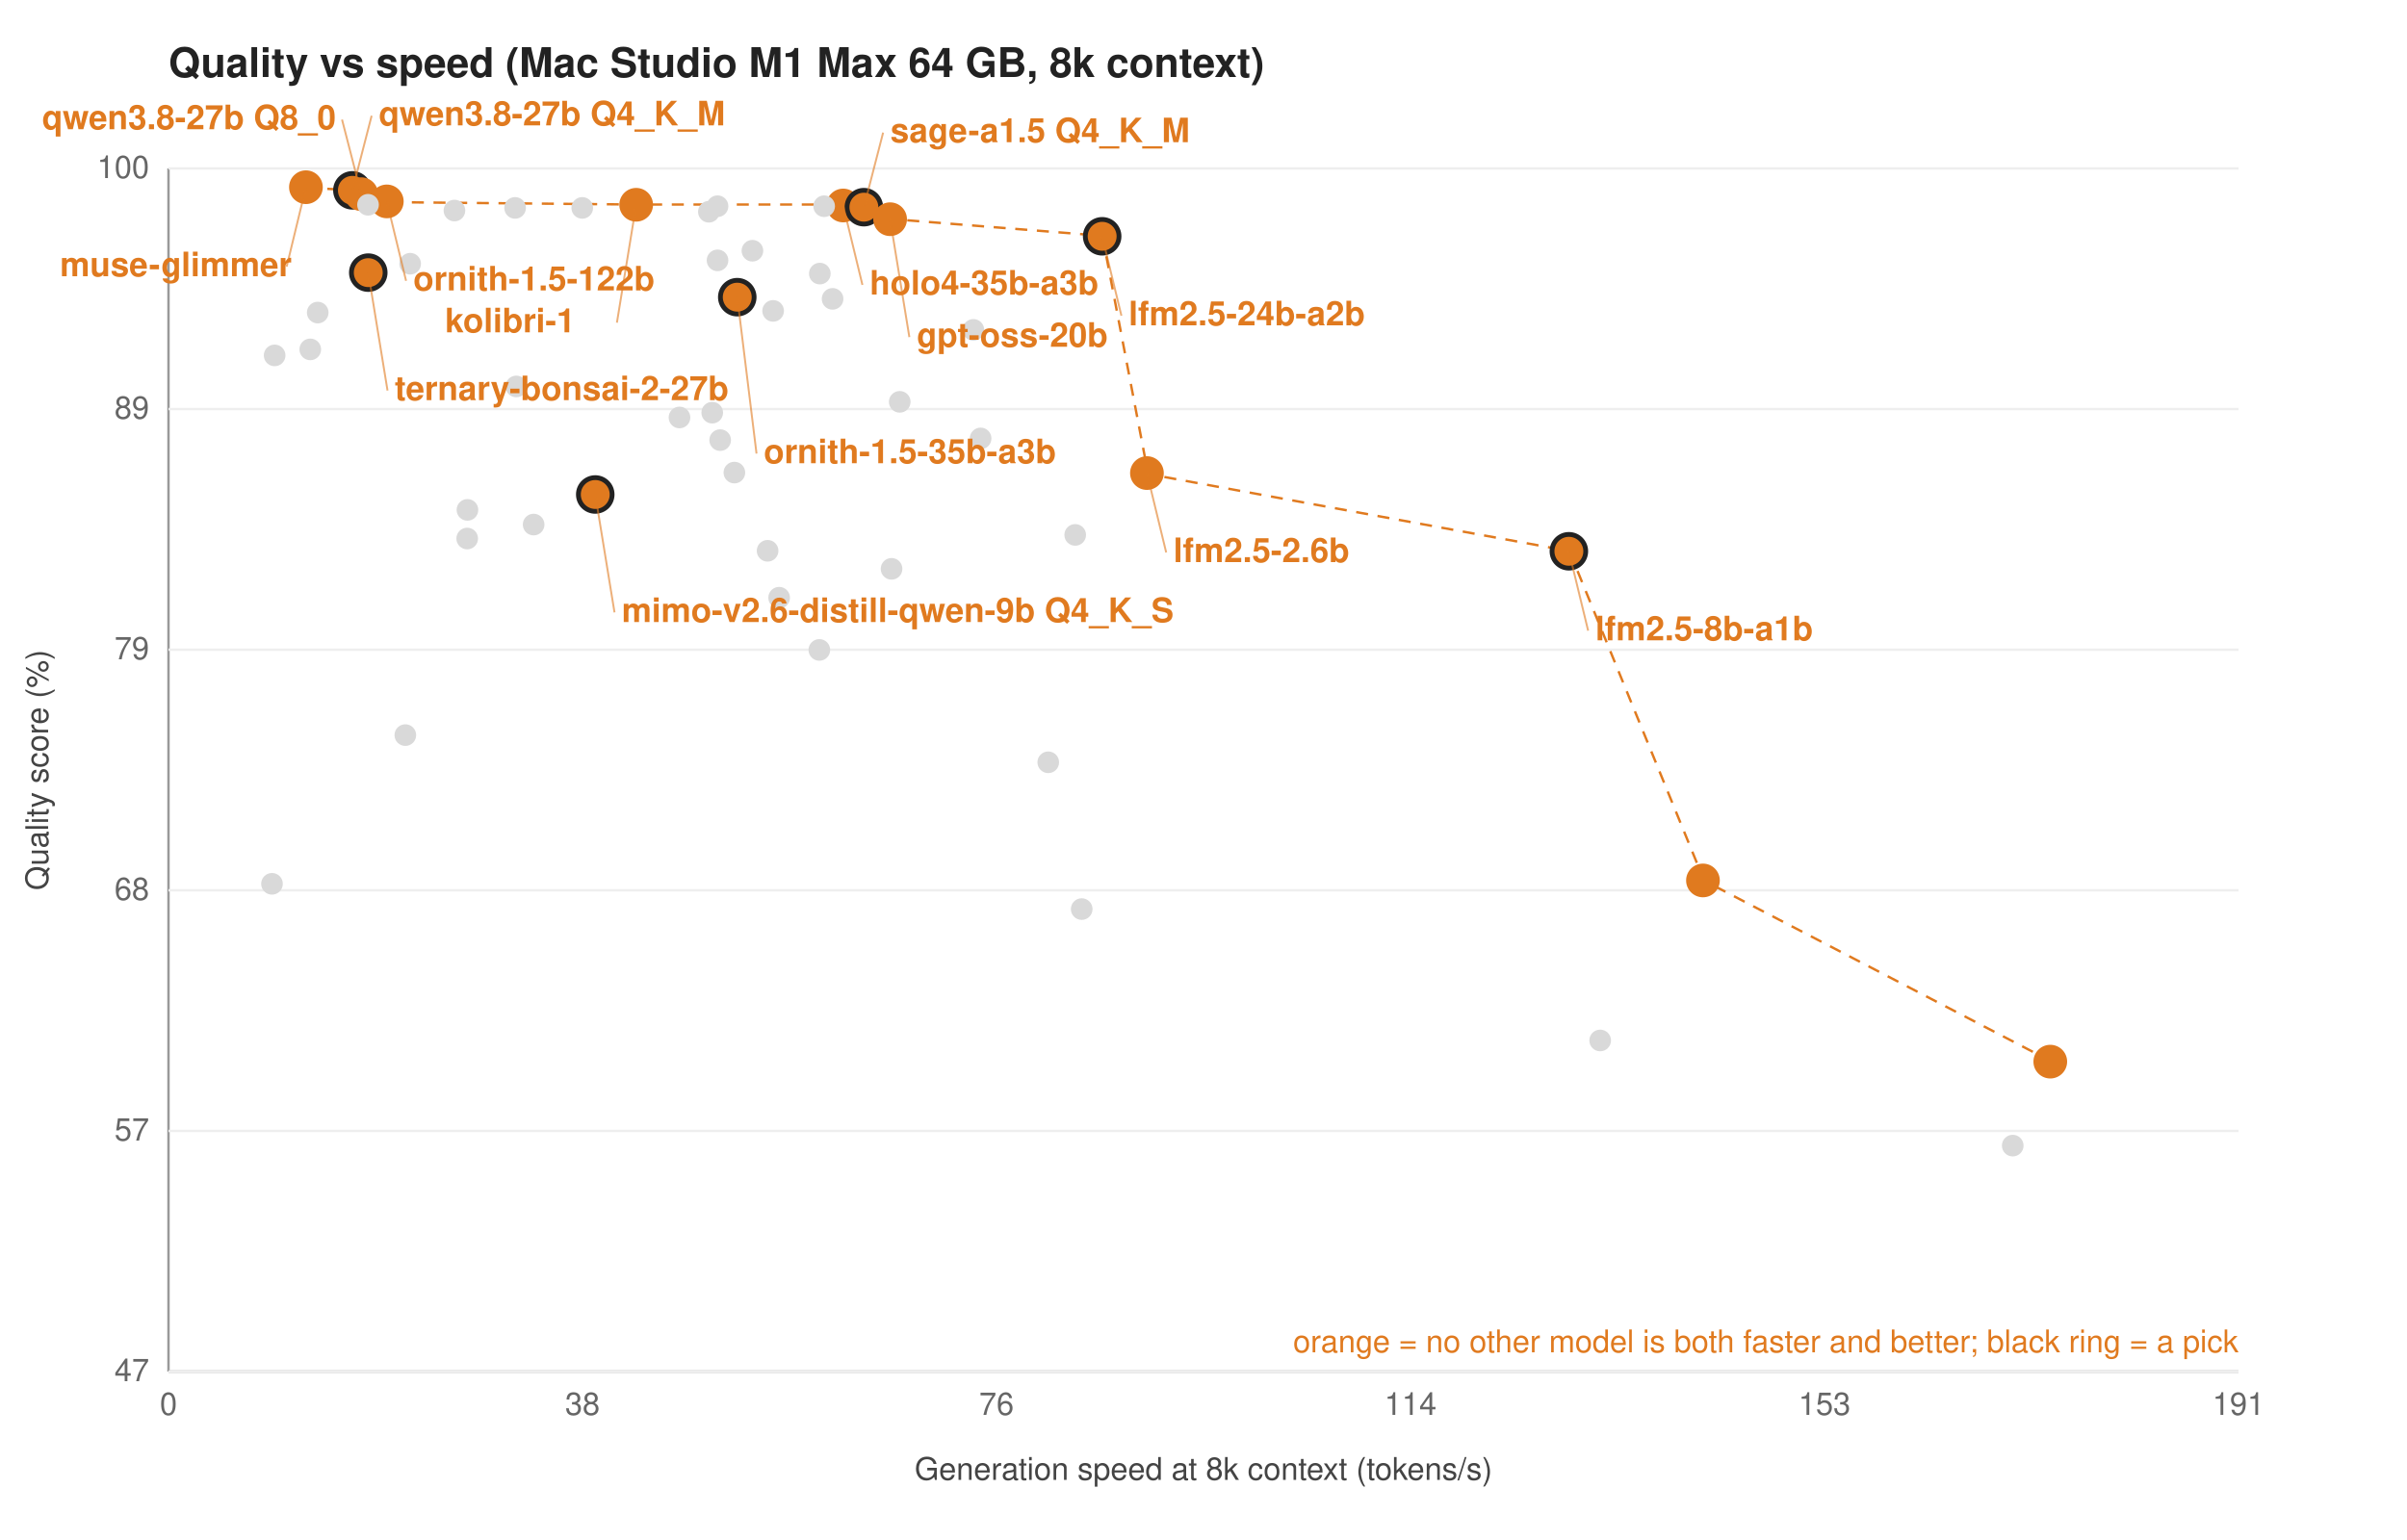
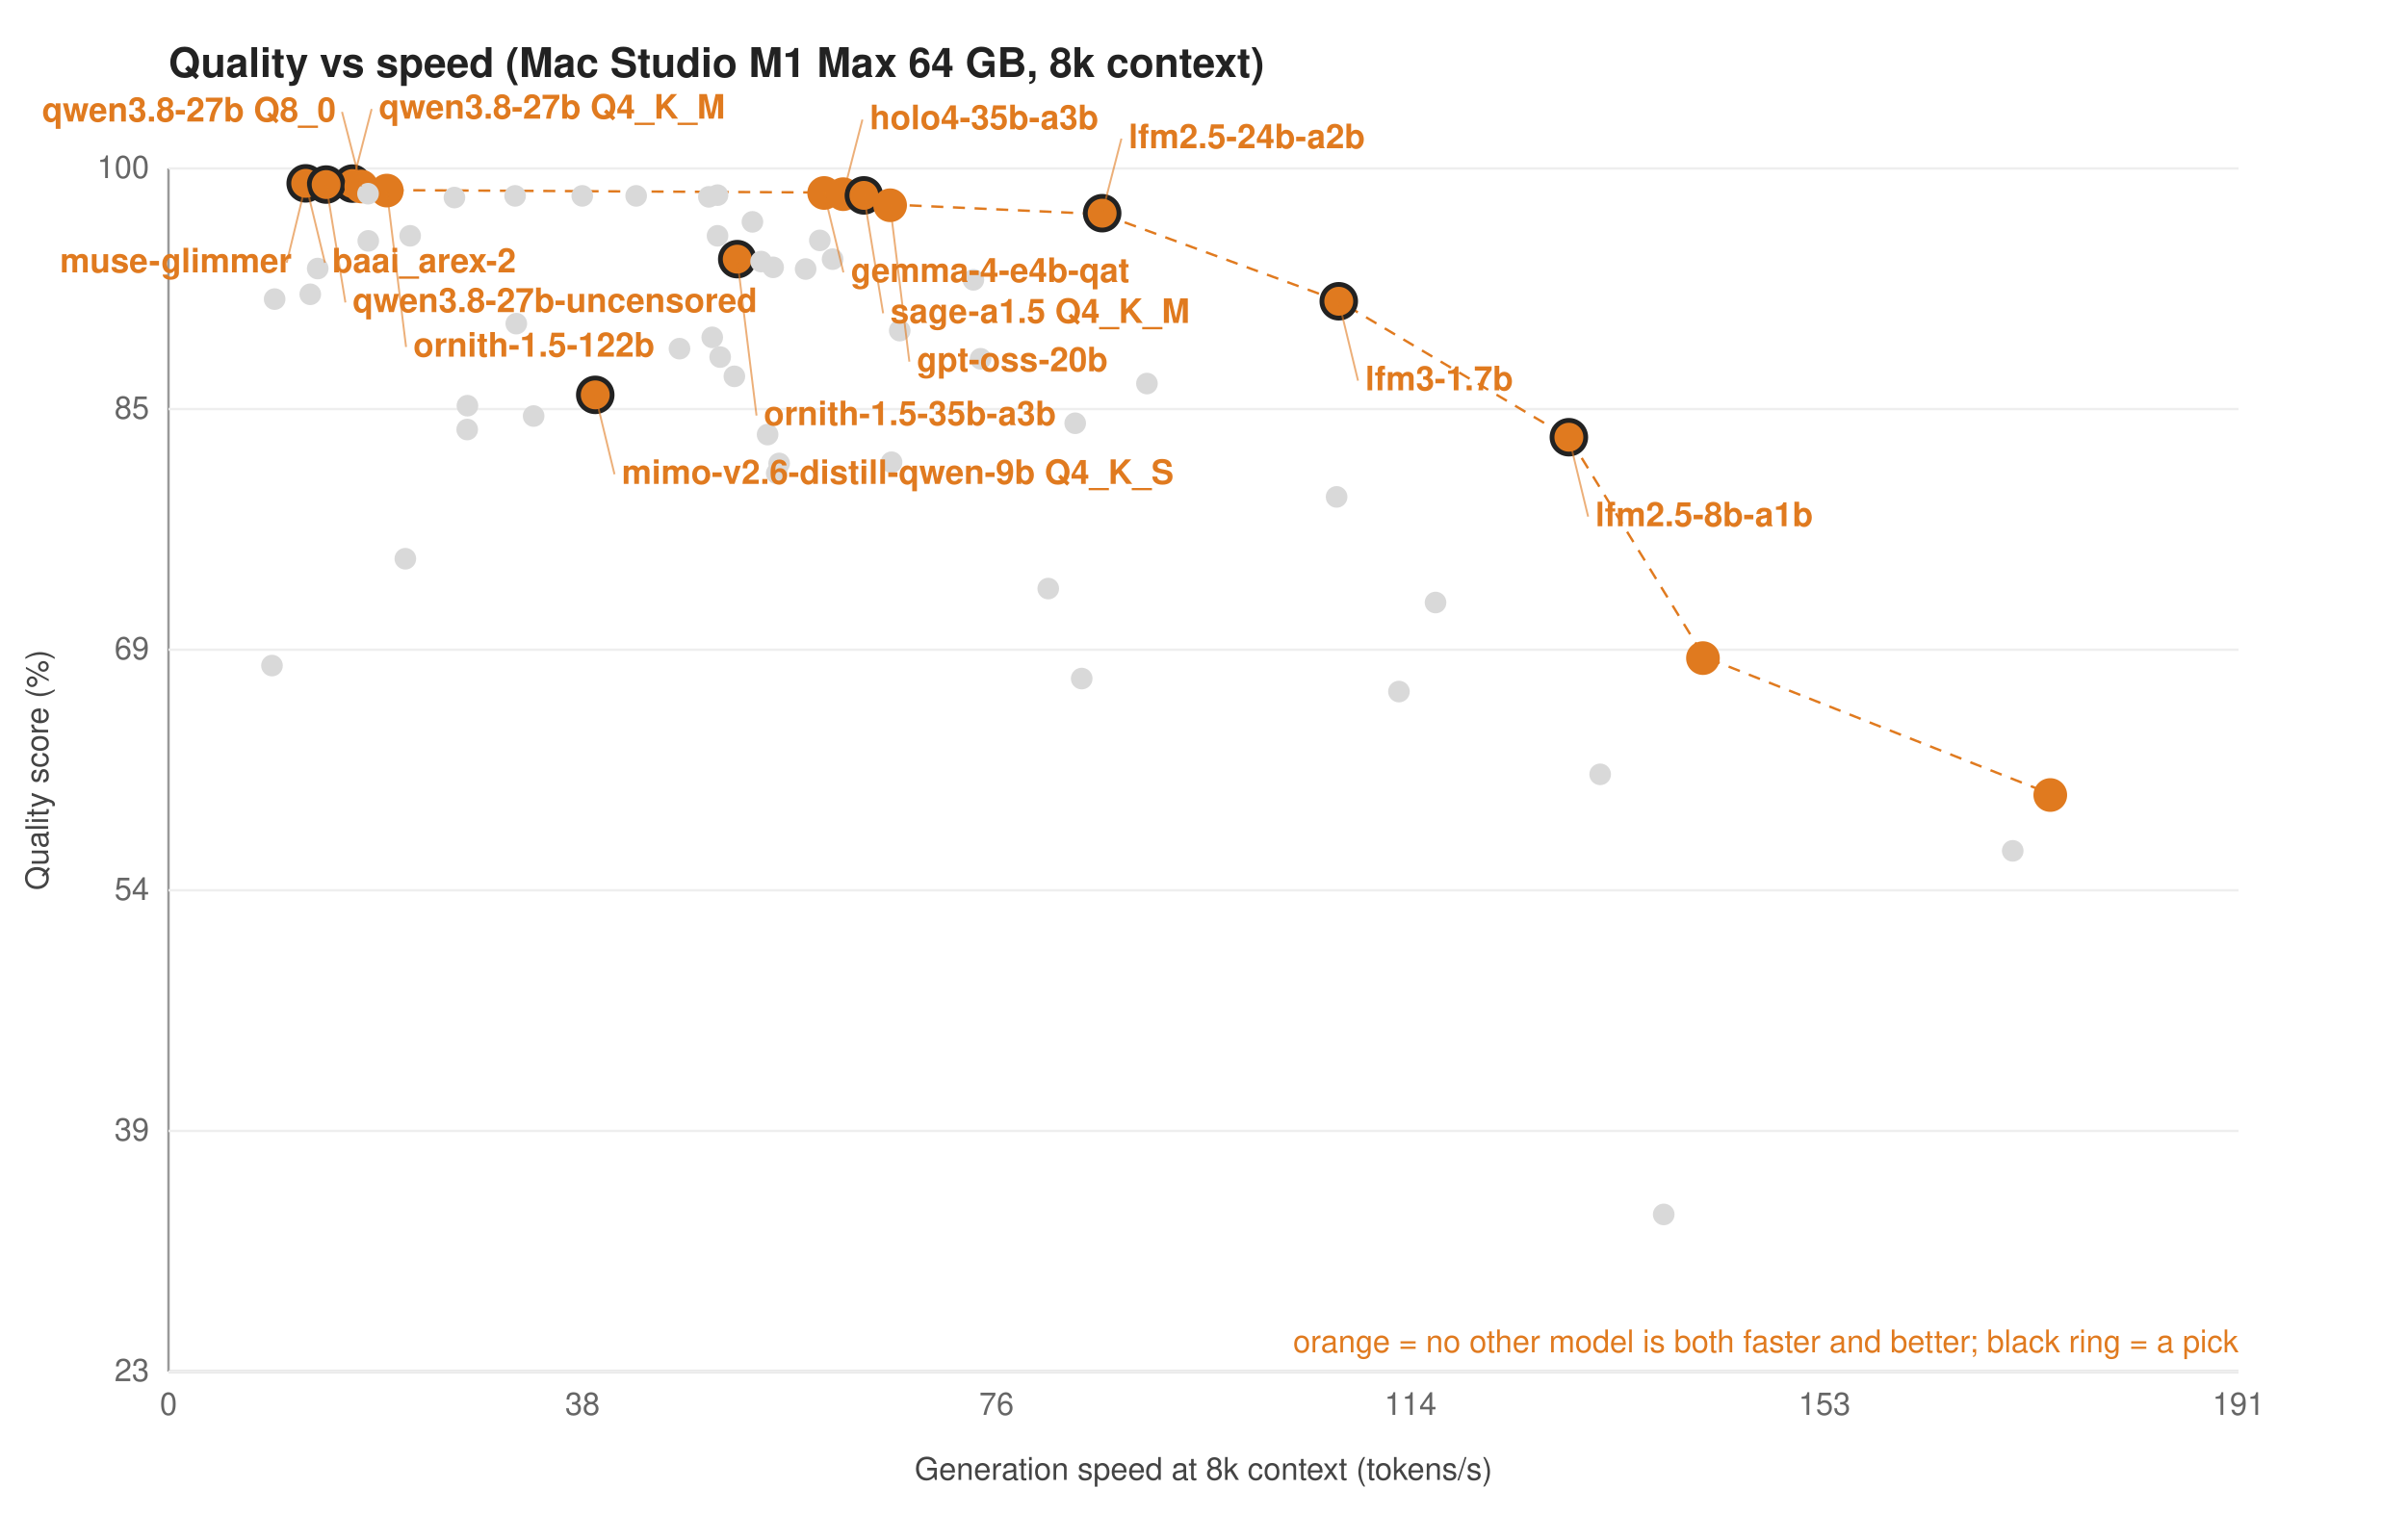
<svg xmlns="http://www.w3.org/2000/svg" viewBox="0 0 1000 640" font-family="-apple-system,Helvetica,Arial" font-size="13">
  <rect width="1000" height="640" fill="#ffffff" />
  <text x="70" y="32" font-size="17" font-weight="600" fill="#222">Quality vs speed (Mac Studio M1 Max 64 GB, 8k context)</text>
  <line x1="70" y1="570" x2="930" y2="570" stroke="#999" />
  <line x1="70" y1="70" x2="70" y2="570" stroke="#999" />
  <text x="500.0" y="615" text-anchor="middle" fill="#444">Generation speed at 8k context (tokens/s)</text>
  <text x="20" y="320.0" transform="rotate(-90 20 320.0)" text-anchor="middle" fill="#444">Quality score (%)</text>
  <text x="70.0" y="588" text-anchor="middle" fill="#666">0</text>
-   <text x="62" y="574.0" text-anchor="end" fill="#666">47</text>
+   <text x="62" y="574.0" text-anchor="end" fill="#666">23</text>
  <line x1="70" y1="570.0" x2="930" y2="570.0" stroke="#eee" />
  <text x="242" y="588" text-anchor="middle" fill="#666">38</text>
-   <text x="62" y="474.0" text-anchor="end" fill="#666">57</text>
+   <text x="62" y="474.0" text-anchor="end" fill="#666">39</text>
  <line x1="70" y1="470.0" x2="930" y2="470.0" stroke="#eee" />
  <text x="414" y="588" text-anchor="middle" fill="#666">76</text>
-   <text x="62" y="374.0" text-anchor="end" fill="#666">68</text>
+   <text x="62" y="374.0" text-anchor="end" fill="#666">54</text>
  <line x1="70" y1="370.0" x2="930" y2="370.0" stroke="#eee" />
  <text x="586.0" y="588" text-anchor="middle" fill="#666">114</text>
-   <text x="62" y="274" text-anchor="end" fill="#666">79</text>
+   <text x="62" y="274" text-anchor="end" fill="#666">69</text>
  <line x1="70" y1="270" x2="930" y2="270" stroke="#eee" />
  <text x="758" y="588" text-anchor="middle" fill="#666">153</text>
-   <text x="62" y="174" text-anchor="end" fill="#666">89</text>
-   <line x1="70" y1="170" x2="930" y2="170" stroke="#eee" />
+   <text x="62" y="174.0" text-anchor="end" fill="#666">85</text>
+   <line x1="70" y1="170.0" x2="930" y2="170.0" stroke="#eee" />
  <text x="930" y="588" text-anchor="middle" fill="#666">191</text>
  <text x="62" y="74.0" text-anchor="end" fill="#666">100</text>
  <line x1="70" y1="70.0" x2="930" y2="70.0" stroke="#eee" />
-   <polyline fill="none" stroke="#e07a1f" stroke-dasharray="5,4" points="127,78 146,79 150,81 161,84 264,85 350,85 359,86 370,91 458,98 477,197 652,229 708,366 852,441" />
-   <circle cx="127.1" cy="77.8" r="7" fill="#e07a1f" />
-   <circle cx="146.4" cy="79.1" r="7" fill="#e07a1f" stroke="#222" stroke-width="2" />
-   <circle cx="150.1" cy="80.7" r="7" fill="#e07a1f" />
-   <circle cx="160.7" cy="83.7" r="7" fill="#e07a1f" />
-   <circle cx="152.9" cy="85.1" r="4.5" fill="#d9d9d9" />
-   <circle cx="264.3" cy="85.1" r="7" fill="#e07a1f" />
-   <circle cx="350.3" cy="85.4" r="7" fill="#e07a1f" />
-   <circle cx="342.4" cy="85.7" r="4.5" fill="#d9d9d9" />
-   <circle cx="298.1" cy="85.7" r="4.5" fill="#d9d9d9" />
-   <circle cx="358.9" cy="86.1" r="7" fill="#e07a1f" stroke="#222" stroke-width="2" />
-   <circle cx="214.0" cy="86.4" r="4.5" fill="#d9d9d9" />
-   <circle cx="241.9" cy="86.4" r="4.5" fill="#d9d9d9" />
-   <circle cx="188.8" cy="87.5" r="4.5" fill="#d9d9d9" />
-   <circle cx="294.5" cy="88.0" r="4.5" fill="#d9d9d9" />
-   <circle cx="369.8" cy="91.1" r="7" fill="#e07a1f" />
-   <circle cx="457.9" cy="98.2" r="7" fill="#e07a1f" stroke="#222" stroke-width="2" />
-   <circle cx="312.6" cy="104.2" r="4.5" fill="#d9d9d9" />
-   <circle cx="298.1" cy="108.2" r="4.5" fill="#d9d9d9" />
-   <circle cx="170.4" cy="109.6" r="4.5" fill="#d9d9d9" />
-   <circle cx="153.0" cy="113.3" r="7" fill="#e07a1f" stroke="#222" stroke-width="2" />
-   <circle cx="340.6" cy="113.7" r="4.5" fill="#d9d9d9" />
-   <circle cx="306.3" cy="123.5" r="7" fill="#e07a1f" stroke="#222" stroke-width="2" />
-   <circle cx="345.9" cy="124.2" r="4.5" fill="#d9d9d9" />
-   <circle cx="321.2" cy="129.2" r="4.5" fill="#d9d9d9" />
-   <circle cx="132.0" cy="129.9" r="4.5" fill="#d9d9d9" />
-   <circle cx="404.4" cy="137.1" r="4.5" fill="#d9d9d9" />
-   <circle cx="128.9" cy="145.2" r="4.5" fill="#d9d9d9" />
-   <circle cx="114.1" cy="147.7" r="4.5" fill="#d9d9d9" />
-   <circle cx="214.5" cy="160.6" r="4.5" fill="#d9d9d9" />
-   <circle cx="373.8" cy="167.0" r="4.5" fill="#d9d9d9" />
-   <circle cx="295.9" cy="171.5" r="4.5" fill="#d9d9d9" />
-   <circle cx="282.3" cy="173.5" r="4.5" fill="#d9d9d9" />
-   <circle cx="407.4" cy="182.2" r="4.5" fill="#d9d9d9" />
-   <circle cx="299.2" cy="182.9" r="4.5" fill="#d9d9d9" />
-   <circle cx="305.1" cy="196.4" r="4.5" fill="#d9d9d9" />
-   <circle cx="476.5" cy="196.6" r="7" fill="#e07a1f" />
-   <circle cx="247.3" cy="205.5" r="7" fill="#e07a1f" stroke="#222" stroke-width="2" />
-   <circle cx="194.2" cy="211.9" r="4.5" fill="#d9d9d9" />
-   <circle cx="221.7" cy="218.0" r="4.5" fill="#d9d9d9" />
-   <circle cx="446.7" cy="222.3" r="4.5" fill="#d9d9d9" />
-   <circle cx="194.1" cy="223.8" r="4.5" fill="#d9d9d9" />
-   <circle cx="318.9" cy="228.9" r="4.5" fill="#d9d9d9" />
-   <circle cx="651.8" cy="229.1" r="7" fill="#e07a1f" stroke="#222" stroke-width="2" />
-   <circle cx="370.4" cy="236.4" r="4.5" fill="#d9d9d9" />
-   <circle cx="323.7" cy="248.4" r="4.5" fill="#d9d9d9" />
-   <circle cx="340.4" cy="270.1" r="4.5" fill="#d9d9d9" />
-   <circle cx="168.4" cy="305.5" r="4.5" fill="#d9d9d9" />
-   <circle cx="435.5" cy="316.8" r="4.5" fill="#d9d9d9" />
-   <circle cx="707.5" cy="365.9" r="7" fill="#e07a1f" />
-   <circle cx="113.0" cy="367.3" r="4.5" fill="#d9d9d9" />
-   <circle cx="449.4" cy="377.8" r="4.5" fill="#d9d9d9" />
-   <circle cx="664.8" cy="432.4" r="4.5" fill="#d9d9d9" />
-   <circle cx="851.8" cy="441.2" r="7" fill="#e07a1f" />
-   <circle cx="836.2" cy="476.1" r="4.5" fill="#d9d9d9" />
-   <line x1="127.1" y1="77.8" x2="119.1" y2="110.8" stroke="#e07a1f" stroke-width="0.8" opacity="0.6" />
-   <text x="24.9" y="114.8" fill="#e07a1f" font-weight="600" font-size="14">muse-glimmer</text>
-   <line x1="146.4" y1="79.1" x2="154.4" y2="48.1" stroke="#e07a1f" stroke-width="0.8" opacity="0.6" />
-   <text x="157.4" y="52.1" fill="#e07a1f" font-weight="600" font-size="14">qwen3.8-27b Q4_K_M</text>
-   <line x1="150.1" y1="80.7" x2="142.1" y2="49.7" stroke="#e07a1f" stroke-width="0.8" opacity="0.6" />
-   <text x="17.5" y="53.7" fill="#e07a1f" font-weight="600" font-size="14">qwen3.8-27b Q8_0</text>
-   <line x1="160.7" y1="83.7" x2="168.7" y2="116.7" stroke="#e07a1f" stroke-width="0.8" opacity="0.6" />
-   <text x="171.7" y="120.7" fill="#e07a1f" font-weight="600" font-size="14">ornith-1.5-122b</text>
-   <line x1="264.3" y1="85.1" x2="256.3" y2="134.1" stroke="#e07a1f" stroke-width="0.8" opacity="0.6" />
-   <text x="184.9" y="138.1" fill="#e07a1f" font-weight="600" font-size="14">kolibri-1</text>
-   <line x1="350.3" y1="85.4" x2="358.3" y2="118.4" stroke="#e07a1f" stroke-width="0.8" opacity="0.6" />
-   <text x="361.3" y="122.4" fill="#e07a1f" font-weight="600" font-size="14">holo4-35b-a3b</text>
-   <line x1="358.9" y1="86.1" x2="366.9" y2="55.1" stroke="#e07a1f" stroke-width="0.8" opacity="0.6" />
-   <text x="369.9" y="59.1" fill="#e07a1f" font-weight="600" font-size="14">sage-a1.5 Q4_K_M</text>
-   <line x1="369.8" y1="91.1" x2="377.8" y2="140.1" stroke="#e07a1f" stroke-width="0.8" opacity="0.6" />
-   <text x="380.8" y="144.1" fill="#e07a1f" font-weight="600" font-size="14">gpt-oss-20b</text>
-   <line x1="457.9" y1="98.2" x2="465.9" y2="131.2" stroke="#e07a1f" stroke-width="0.8" opacity="0.6" />
-   <text x="468.9" y="135.2" fill="#e07a1f" font-weight="600" font-size="14">lfm2.5-24b-a2b</text>
-   <line x1="153.0" y1="113.3" x2="161.0" y2="162.3" stroke="#e07a1f" stroke-width="0.8" opacity="0.6" />
-   <text x="164.0" y="166.3" fill="#e07a1f" font-weight="600" font-size="14">ternary-bonsai-2-27b</text>
-   <line x1="306.3" y1="123.5" x2="314.3" y2="188.5" stroke="#e07a1f" stroke-width="0.8" opacity="0.6" />
-   <text x="317.3" y="192.5" fill="#e07a1f" font-weight="600" font-size="14">ornith-1.5-35b-a3b</text>
-   <line x1="476.5" y1="196.6" x2="484.5" y2="229.6" stroke="#e07a1f" stroke-width="0.8" opacity="0.6" />
-   <text x="487.5" y="233.6" fill="#e07a1f" font-weight="600" font-size="14">lfm2.5-2.6b</text>
-   <line x1="247.3" y1="205.5" x2="255.3" y2="254.5" stroke="#e07a1f" stroke-width="0.8" opacity="0.6" />
-   <text x="258.3" y="258.5" fill="#e07a1f" font-weight="600" font-size="14">mimo-v2.6-distill-qwen-9b Q4_K_S</text>
-   <line x1="651.8" y1="229.1" x2="659.8" y2="262.1" stroke="#e07a1f" stroke-width="0.8" opacity="0.6" />
-   <text x="662.8" y="266.1" fill="#e07a1f" font-weight="600" font-size="14">lfm2.5-8b-a1b</text>
+   <polyline fill="none" stroke="#e07a1f" stroke-dasharray="5,4" points="127,76 146,76 150,77 161,79 342,80 350,81 359,81 370,85 458,89 556,125 652,182 708,273 852,330" />
+   <circle cx="127.1" cy="76.2" r="7" fill="#e07a1f" />
+   <circle cx="127.0" cy="76.2" r="7" fill="#e07a1f" stroke="#222" stroke-width="2" />
+   <circle cx="146.4" cy="76.3" r="7" fill="#e07a1f" stroke="#222" stroke-width="2" />
+   <circle cx="135.5" cy="76.7" r="7" fill="#e07a1f" stroke="#222" stroke-width="2" />
+   <circle cx="150.1" cy="77.5" r="7" fill="#e07a1f" />
+   <circle cx="160.7" cy="79.2" r="7" fill="#e07a1f" />
+   <circle cx="342.4" cy="80.2" r="7" fill="#e07a1f" />
+   <circle cx="152.9" cy="80.5" r="4.5" fill="#d9d9d9" />
+   <circle cx="350.3" cy="80.7" r="7" fill="#e07a1f" />
+   <circle cx="298.1" cy="81.1" r="4.5" fill="#d9d9d9" />
+   <circle cx="358.9" cy="81.2" r="7" fill="#e07a1f" stroke="#222" stroke-width="2" />
+   <circle cx="214.0" cy="81.4" r="4.5" fill="#d9d9d9" />
+   <circle cx="264.3" cy="81.4" r="4.5" fill="#d9d9d9" />
+   <circle cx="241.9" cy="81.4" r="4.5" fill="#d9d9d9" />
+   <circle cx="294.5" cy="81.8" r="4.5" fill="#d9d9d9" />
+   <circle cx="188.8" cy="82.1" r="4.5" fill="#d9d9d9" />
+   <circle cx="369.8" cy="85.3" r="7" fill="#e07a1f" />
+   <circle cx="457.9" cy="88.6" r="7" fill="#e07a1f" stroke="#222" stroke-width="2" />
+   <circle cx="312.6" cy="92.2" r="4.5" fill="#d9d9d9" />
+   <circle cx="298.1" cy="98.0" r="4.5" fill="#d9d9d9" />
+   <circle cx="170.4" cy="98.0" r="4.5" fill="#d9d9d9" />
+   <circle cx="340.6" cy="99.9" r="4.5" fill="#d9d9d9" />
+   <circle cx="153.0" cy="100.1" r="4.5" fill="#d9d9d9" />
+   <circle cx="345.9" cy="107.7" r="4.5" fill="#d9d9d9" />
+   <circle cx="306.3" cy="107.7" r="7" fill="#e07a1f" stroke="#222" stroke-width="2" />
+   <circle cx="316.2" cy="108.7" r="4.5" fill="#d9d9d9" />
+   <circle cx="321.2" cy="111.1" r="4.5" fill="#d9d9d9" />
+   <circle cx="132.0" cy="111.6" r="4.5" fill="#d9d9d9" />
+   <circle cx="334.7" cy="111.8" r="4.5" fill="#d9d9d9" />
+   <circle cx="404.4" cy="116.3" r="4.5" fill="#d9d9d9" />
+   <circle cx="128.9" cy="122.3" r="4.5" fill="#d9d9d9" />
+   <circle cx="114.1" cy="124.3" r="4.5" fill="#d9d9d9" />
+   <circle cx="556.2" cy="125.2" r="7" fill="#e07a1f" stroke="#222" stroke-width="2" />
+   <circle cx="214.5" cy="134.5" r="4.5" fill="#d9d9d9" />
+   <circle cx="373.8" cy="137.4" r="4.5" fill="#d9d9d9" />
+   <circle cx="295.9" cy="140.2" r="4.5" fill="#d9d9d9" />
+   <circle cx="282.3" cy="144.9" r="4.5" fill="#d9d9d9" />
+   <circle cx="299.2" cy="148.4" r="4.5" fill="#d9d9d9" />
+   <circle cx="407.4" cy="149.1" r="4.5" fill="#d9d9d9" />
+   <circle cx="305.1" cy="156.4" r="4.5" fill="#d9d9d9" />
+   <circle cx="476.5" cy="159.4" r="4.5" fill="#d9d9d9" />
+   <circle cx="247.3" cy="164.1" r="7" fill="#e07a1f" stroke="#222" stroke-width="2" />
+   <circle cx="194.2" cy="168.6" r="4.5" fill="#d9d9d9" />
+   <circle cx="221.7" cy="172.9" r="4.5" fill="#d9d9d9" />
+   <circle cx="446.7" cy="175.9" r="4.5" fill="#d9d9d9" />
+   <circle cx="194.1" cy="178.5" r="4.5" fill="#d9d9d9" />
+   <circle cx="318.9" cy="180.6" r="4.5" fill="#d9d9d9" />
+   <circle cx="651.8" cy="181.7" r="7" fill="#e07a1f" stroke="#222" stroke-width="2" />
+   <circle cx="370.4" cy="192.1" r="4.5" fill="#d9d9d9" />
+   <circle cx="323.7" cy="192.6" r="4.5" fill="#d9d9d9" />
+   <circle cx="322.7" cy="196.7" r="4.5" fill="#d9d9d9" />
+   <circle cx="555.3" cy="206.5" r="4.5" fill="#d9d9d9" />
+   <circle cx="168.4" cy="232.2" r="4.5" fill="#d9d9d9" />
+   <circle cx="435.5" cy="244.6" r="4.5" fill="#d9d9d9" />
+   <circle cx="596.4" cy="250.4" r="4.5" fill="#d9d9d9" />
+   <circle cx="707.5" cy="273.5" r="7" fill="#e07a1f" />
+   <circle cx="113.0" cy="276.6" r="4.5" fill="#d9d9d9" />
+   <circle cx="449.4" cy="282.0" r="4.5" fill="#d9d9d9" />
+   <circle cx="581.2" cy="287.4" r="4.5" fill="#d9d9d9" />
+   <circle cx="664.8" cy="321.8" r="4.5" fill="#d9d9d9" />
+   <circle cx="851.8" cy="330.4" r="7" fill="#e07a1f" />
+   <circle cx="836.2" cy="353.6" r="4.5" fill="#d9d9d9" />
+   <circle cx="691.2" cy="504.7" r="4.5" fill="#d9d9d9" />
+   <line x1="127.0" y1="76.2" x2="135.0" y2="109.2" stroke="#e07a1f" stroke-width="0.8" opacity="0.6" />
+   <text x="138.0" y="113.2" fill="#e07a1f" font-weight="600" font-size="14">baai_arex-2</text>
+   <line x1="127.1" y1="76.2" x2="119.1" y2="109.2" stroke="#e07a1f" stroke-width="0.8" opacity="0.6" />
+   <text x="24.9" y="113.2" fill="#e07a1f" font-weight="600" font-size="14">muse-glimmer</text>
+   <line x1="146.4" y1="76.3" x2="154.4" y2="45.3" stroke="#e07a1f" stroke-width="0.8" opacity="0.6" />
+   <text x="157.4" y="49.3" fill="#e07a1f" font-weight="600" font-size="14">qwen3.8-27b Q4_K_M</text>
+   <line x1="135.5" y1="76.7" x2="143.5" y2="125.7" stroke="#e07a1f" stroke-width="0.8" opacity="0.6" />
+   <text x="146.5" y="129.7" fill="#e07a1f" font-weight="600" font-size="14">qwen3.8-27b-uncensored</text>
+   <line x1="150.1" y1="77.5" x2="142.1" y2="46.5" stroke="#e07a1f" stroke-width="0.8" opacity="0.6" />
+   <text x="17.5" y="50.5" fill="#e07a1f" font-weight="600" font-size="14">qwen3.8-27b Q8_0</text>
+   <line x1="160.7" y1="79.2" x2="168.7" y2="144.2" stroke="#e07a1f" stroke-width="0.8" opacity="0.6" />
+   <text x="171.7" y="148.2" fill="#e07a1f" font-weight="600" font-size="14">ornith-1.5-122b</text>
+   <line x1="342.4" y1="80.2" x2="350.4" y2="113.2" stroke="#e07a1f" stroke-width="0.8" opacity="0.6" />
+   <text x="353.4" y="117.2" fill="#e07a1f" font-weight="600" font-size="14">gemma-4-e4b-qat</text>
+   <line x1="350.3" y1="80.7" x2="358.3" y2="49.7" stroke="#e07a1f" stroke-width="0.8" opacity="0.6" />
+   <text x="361.3" y="53.7" fill="#e07a1f" font-weight="600" font-size="14">holo4-35b-a3b</text>
+   <line x1="358.9" y1="81.2" x2="366.9" y2="130.2" stroke="#e07a1f" stroke-width="0.8" opacity="0.6" />
+   <text x="369.9" y="134.2" fill="#e07a1f" font-weight="600" font-size="14">sage-a1.5 Q4_K_M</text>
+   <line x1="369.8" y1="85.3" x2="377.8" y2="150.3" stroke="#e07a1f" stroke-width="0.8" opacity="0.6" />
+   <text x="380.8" y="154.3" fill="#e07a1f" font-weight="600" font-size="14">gpt-oss-20b</text>
+   <line x1="457.9" y1="88.6" x2="465.9" y2="57.6" stroke="#e07a1f" stroke-width="0.8" opacity="0.6" />
+   <text x="468.9" y="61.6" fill="#e07a1f" font-weight="600" font-size="14">lfm2.5-24b-a2b</text>
+   <line x1="306.3" y1="107.7" x2="314.3" y2="172.7" stroke="#e07a1f" stroke-width="0.8" opacity="0.6" />
+   <text x="317.3" y="176.7" fill="#e07a1f" font-weight="600" font-size="14">ornith-1.5-35b-a3b</text>
+   <line x1="556.2" y1="125.2" x2="564.2" y2="158.2" stroke="#e07a1f" stroke-width="0.8" opacity="0.6" />
+   <text x="567.2" y="162.2" fill="#e07a1f" font-weight="600" font-size="14">lfm3-1.7b</text>
+   <line x1="247.3" y1="164.1" x2="255.3" y2="197.1" stroke="#e07a1f" stroke-width="0.8" opacity="0.6" />
+   <text x="258.3" y="201.1" fill="#e07a1f" font-weight="600" font-size="14">mimo-v2.6-distill-qwen-9b Q4_K_S</text>
+   <line x1="651.8" y1="181.7" x2="659.8" y2="214.7" stroke="#e07a1f" stroke-width="0.8" opacity="0.6" />
+   <text x="662.8" y="218.7" fill="#e07a1f" font-weight="600" font-size="14">lfm2.5-8b-a1b</text>
  <text x="930" y="562" text-anchor="end" fill="#e07a1f">orange = no other model is both faster and better; black ring = a pick</text>
</svg>
